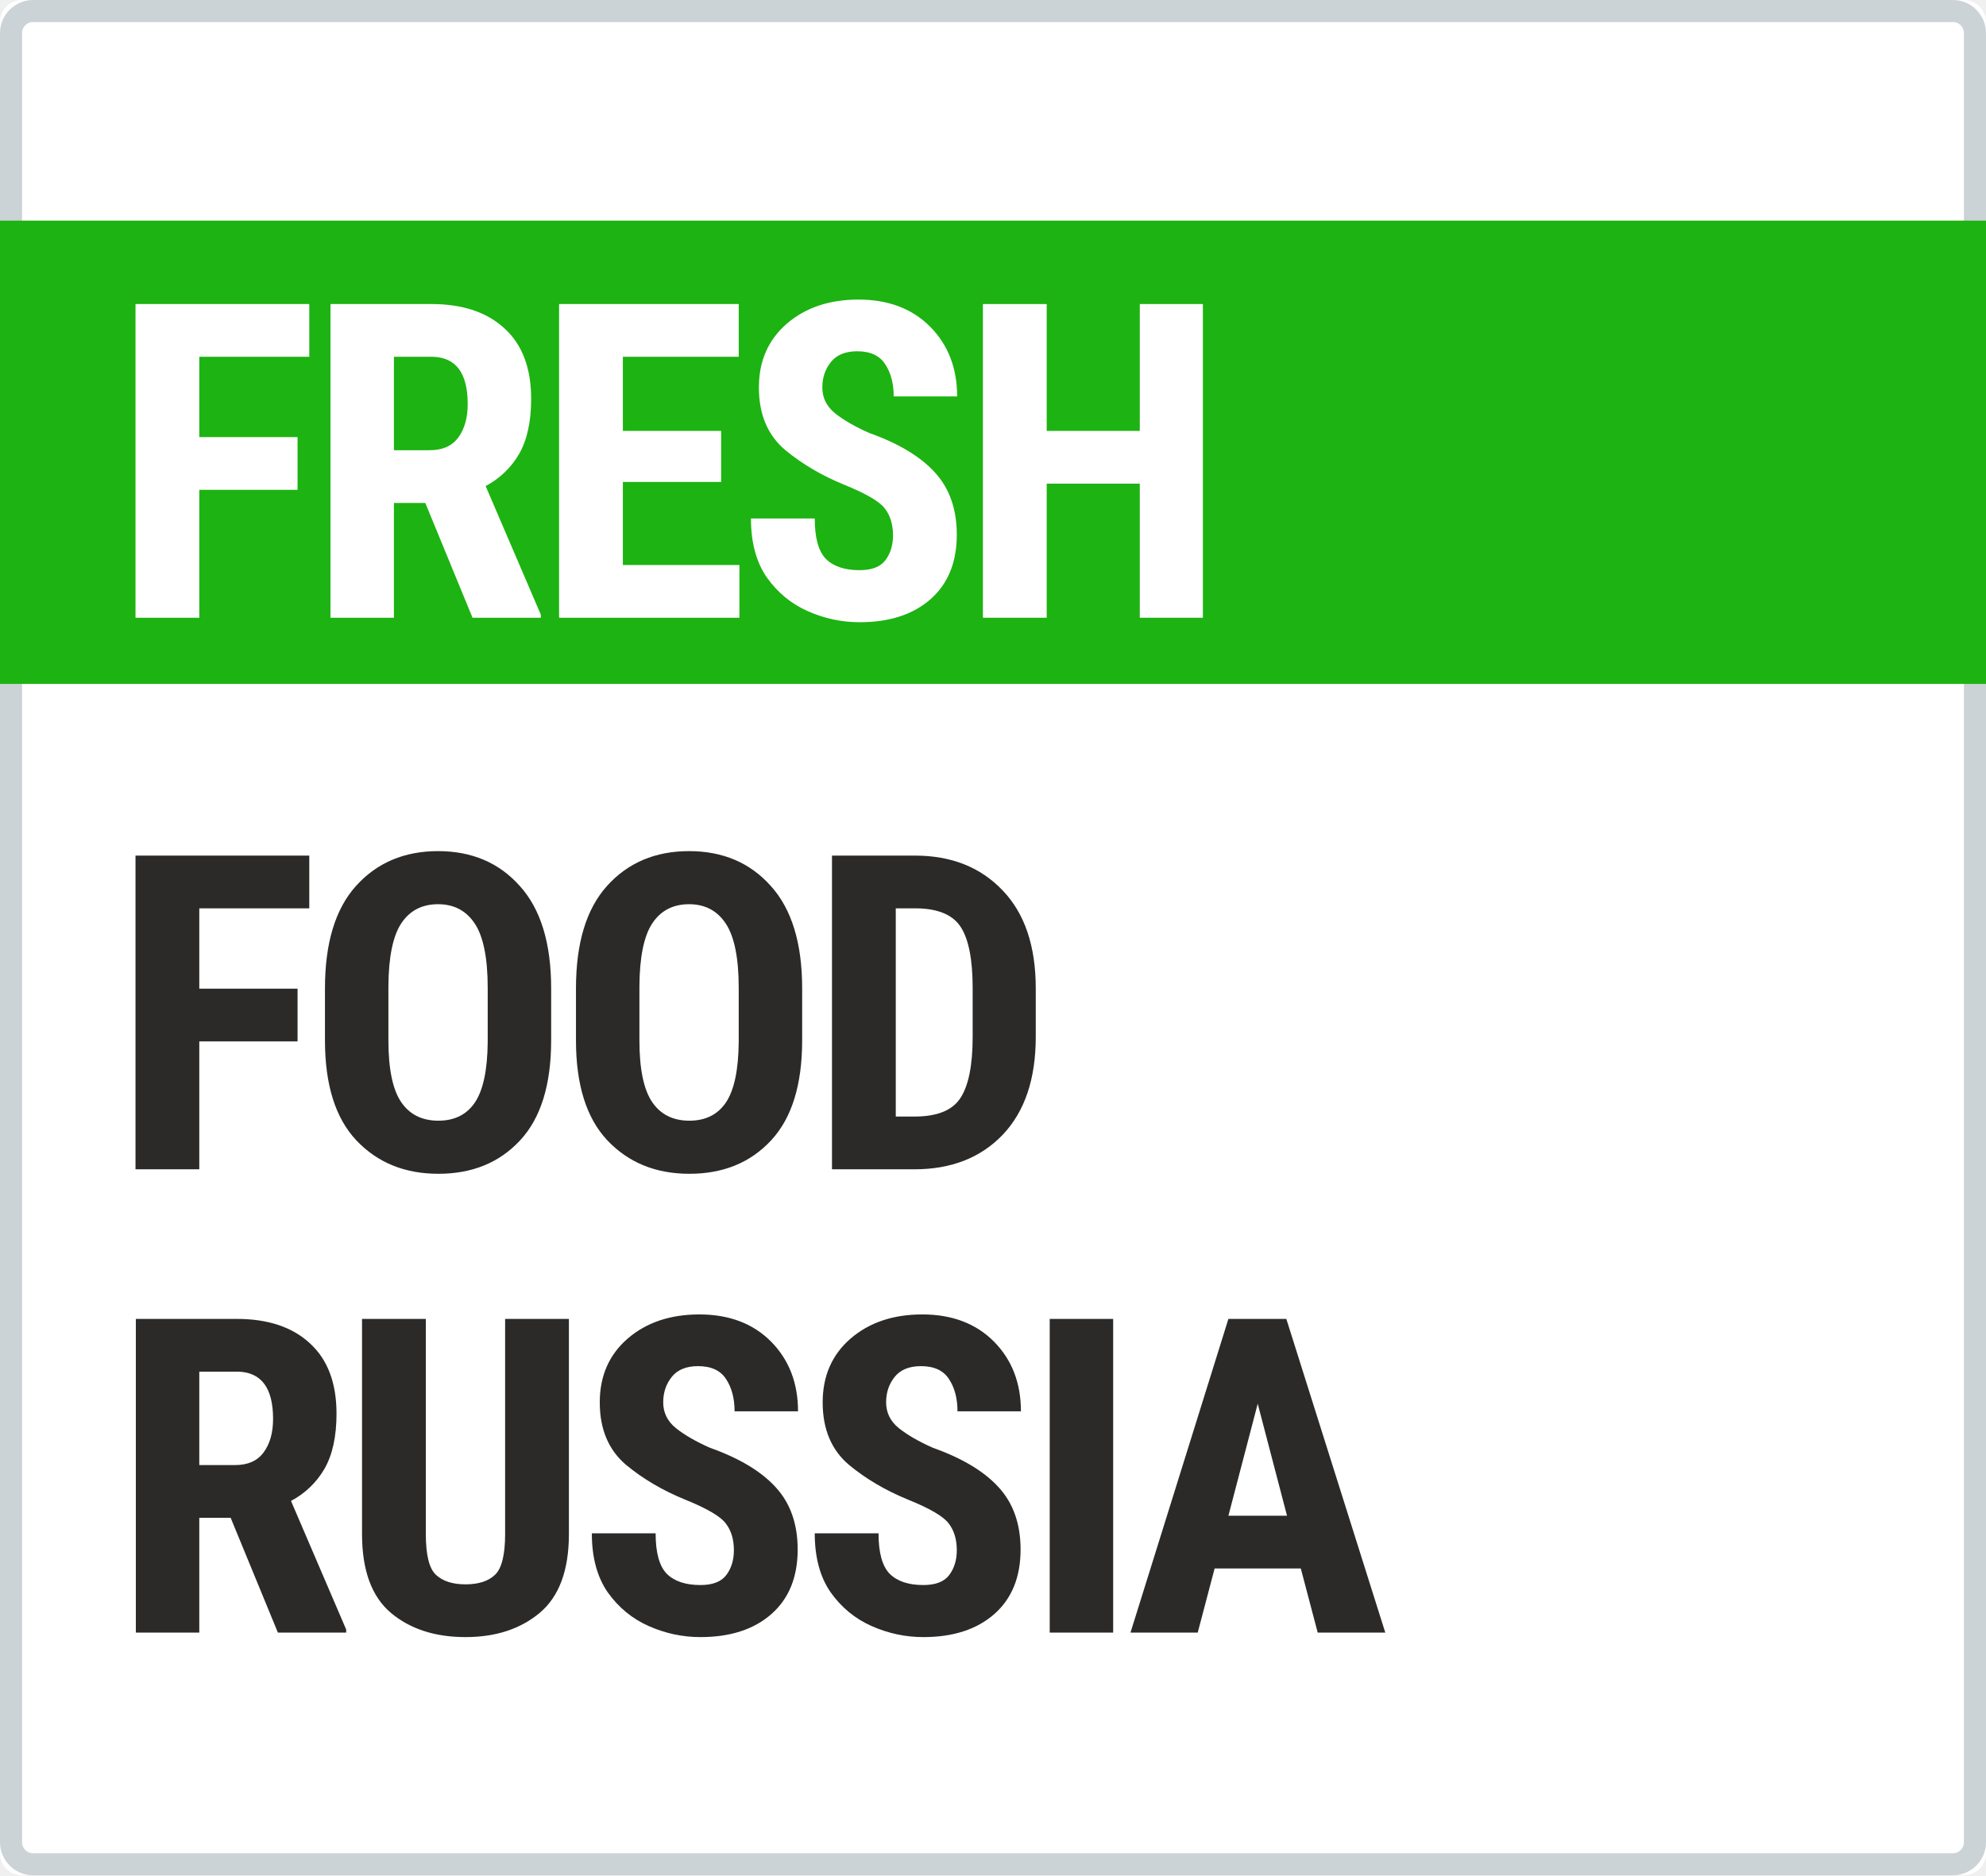
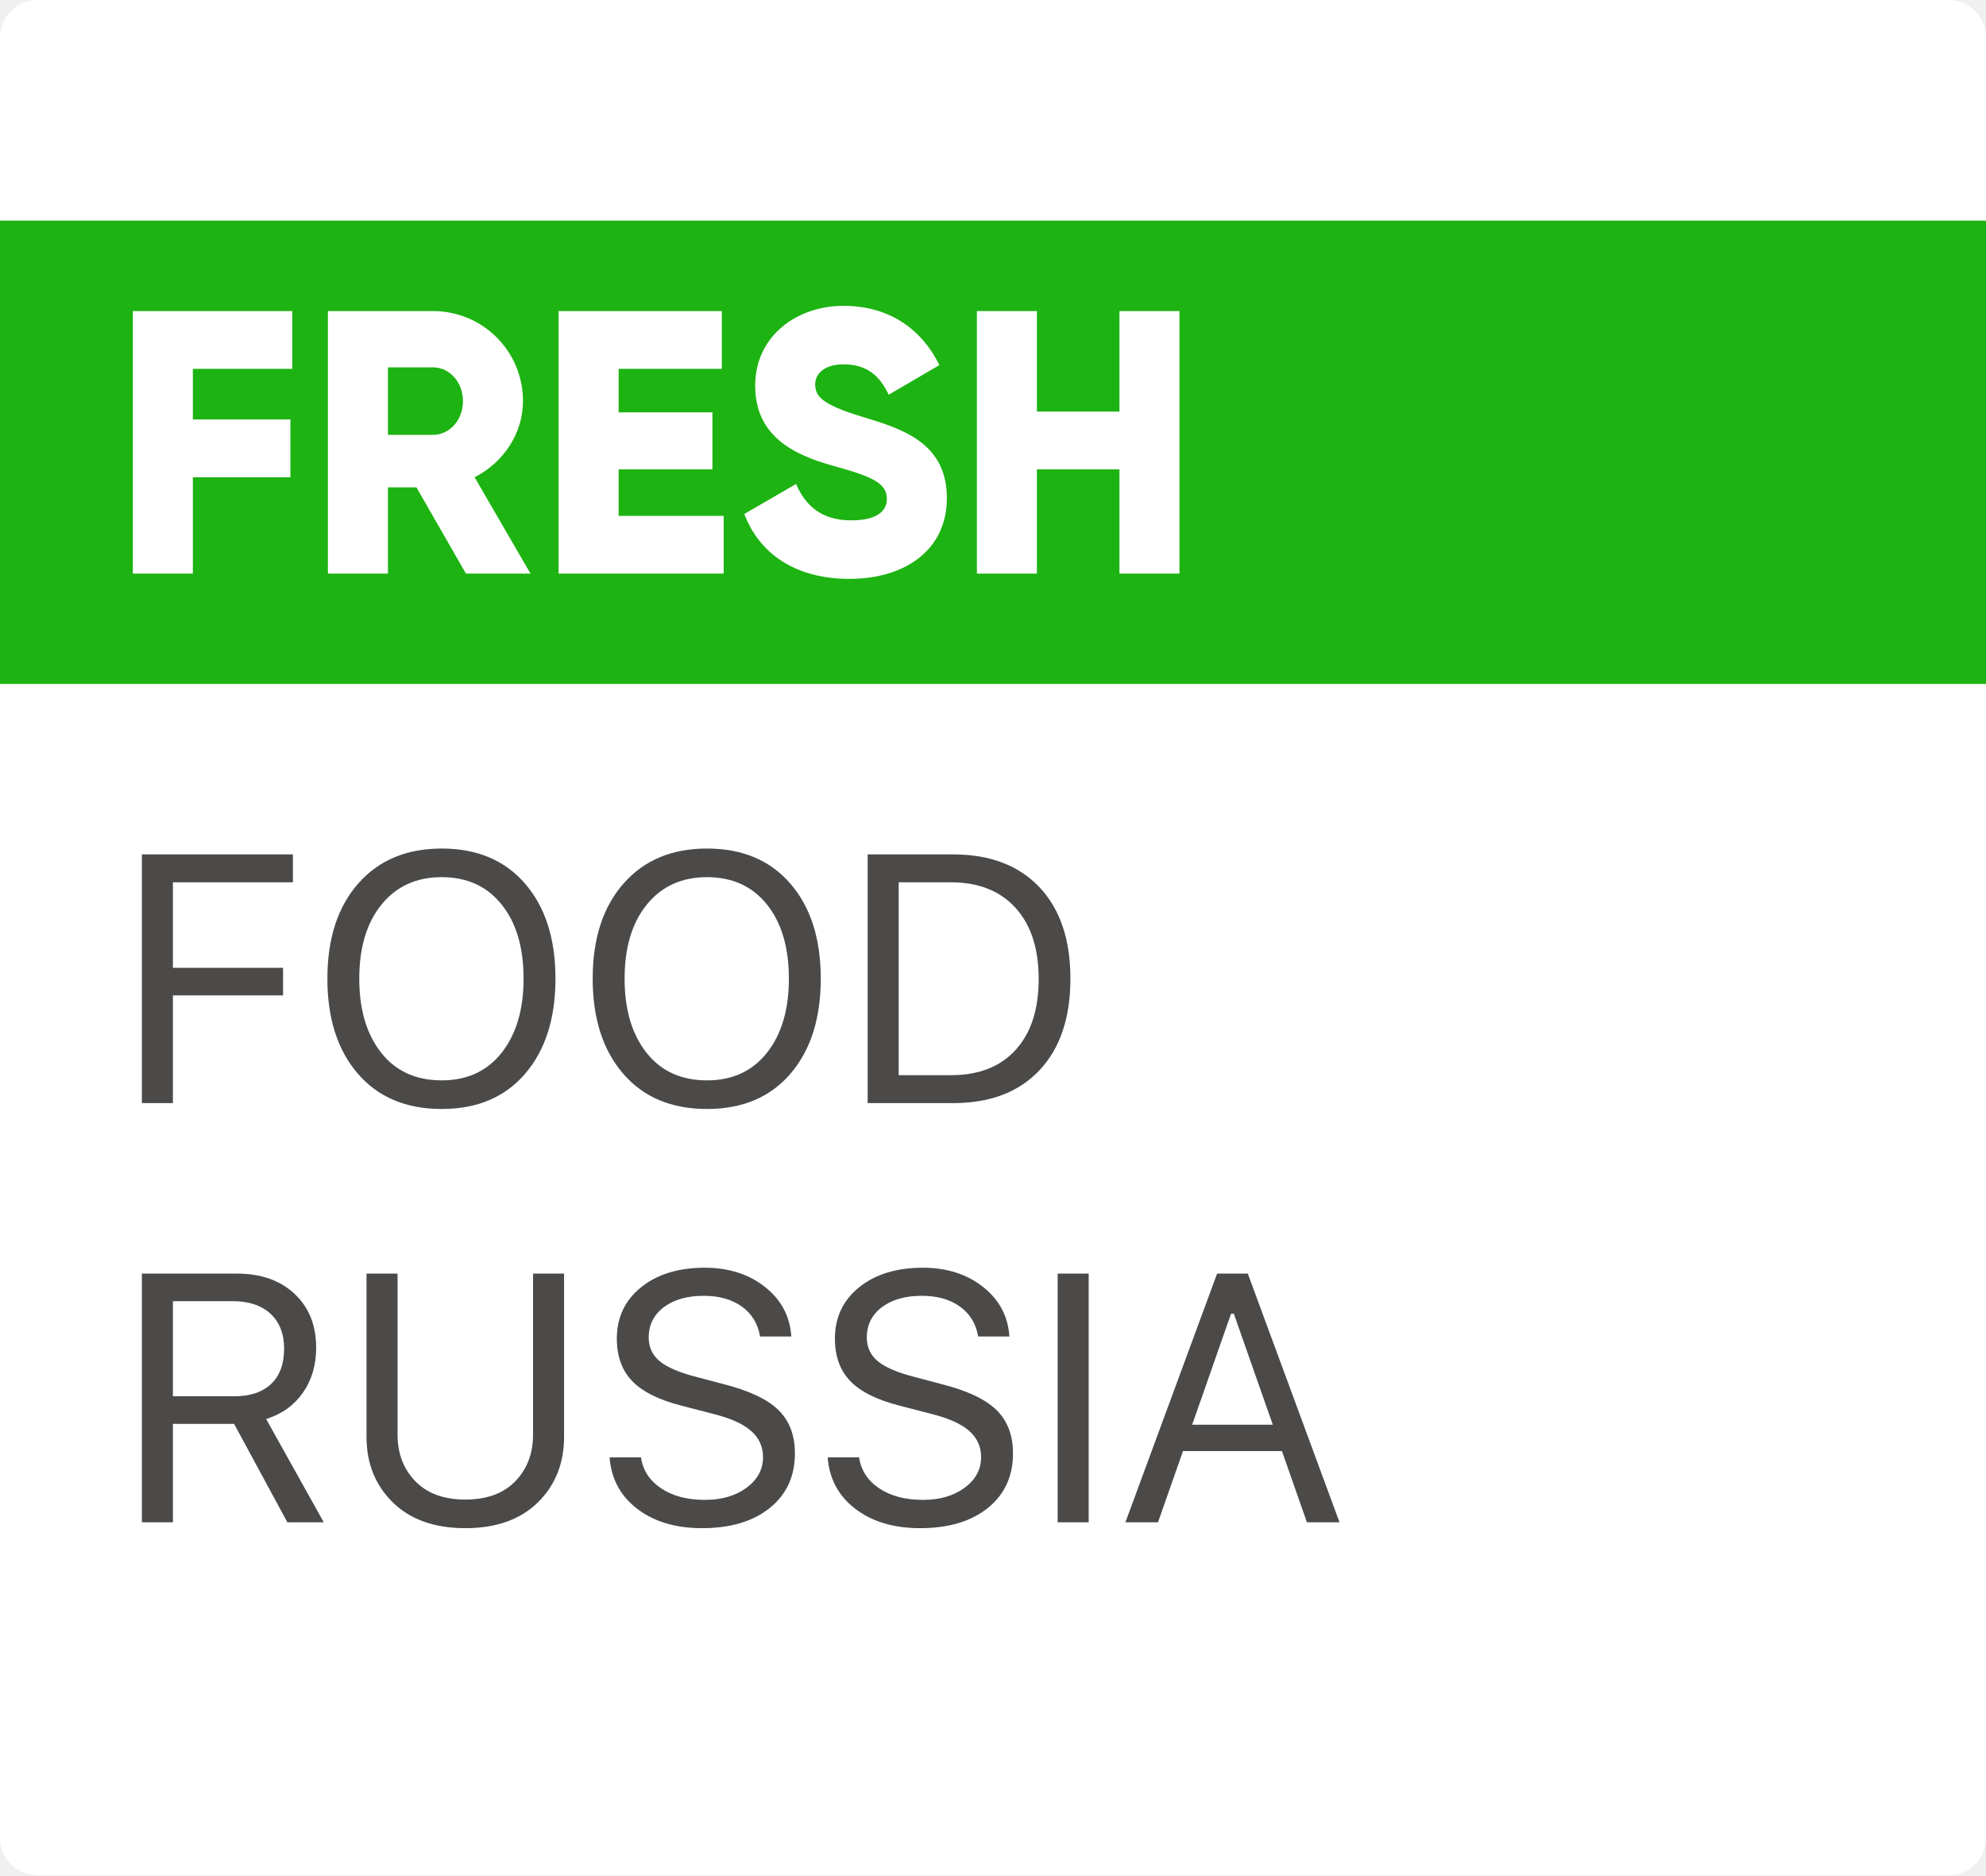
- <svg xmlns="http://www.w3.org/2000/svg" xmlns:xlink="http://www.w3.org/1999/xlink" width="90" height="85" viewBox="0 0 90 85">
-   <defs>
-     <rect id="a" width="90" height="85" rx="1" />
-   </defs>
-   <g fill="none" fill-rule="evenodd">
-     <g>
-       <use fill="#FFF" xlink:href="#a" />
-       <rect width="89" height="84" x=".5" y=".5" stroke="#CCD3D7" rx="1" />
+ <svg xmlns="http://www.w3.org/2000/svg" width="90px" height="85px" viewBox="0 0 90 85" version="1.1">
+   <defs />
+   <g id="Главная" stroke="none" stroke-width="1" fill="none" fill-rule="evenodd">
+     <g id="Group-34" transform="translate(-771, 0)">
+       <g id="fresh-food-russia" transform="translate(771, 0)">
+         <rect id="Rectangle-4-Copy-2" fill="#FFFFFF" x="0" y="0" width="90" height="85" rx="1.698" />
+         <rect id="Rectangle-11" fill="#1DB312" x="-8.5975671e-13" y="10" width="90" height="21" />
+         <path d="M13.245,16.718 L13.245,14.1 L6.02,14.1 L6.02,26 L8.74,26 L8.74,21.631 L13.16,21.631 L13.16,19.013 L8.74,19.013 L8.74,16.718 L13.245,16.718 Z M21.116,26 L18.872,22.09 L17.58,22.09 L17.58,26 L14.86,26 L14.86,14.1 L19.62,14.1 C21.881,14.1 23.7,15.919 23.7,18.18 C23.7,19.642 22.816,20.968 21.507,21.631 L24.04,26 L21.116,26 Z M17.58,16.65 L17.58,19.71 L19.62,19.71 C20.368,19.71 20.98,19.047 20.98,18.18 C20.98,17.313 20.368,16.65 19.62,16.65 L17.58,16.65 Z M28.035,23.382 L28.035,21.274 L32.285,21.274 L32.285,18.69 L28.035,18.69 L28.035,16.718 L32.71,16.718 L32.71,14.1 L25.315,14.1 L25.315,26 L32.795,26 L32.795,23.382 L28.035,23.382 Z M38.49,26.238 C41.074,26.238 42.91,24.878 42.91,22.583 C42.91,20.067 40.887,19.438 39.085,18.894 C37.232,18.333 36.943,17.959 36.943,17.415 C36.943,16.939 37.368,16.514 38.218,16.514 C39.306,16.514 39.867,17.041 40.275,17.891 L42.57,16.548 C41.703,14.797 40.173,13.862 38.218,13.862 C36.161,13.862 34.223,15.188 34.223,17.483 C34.223,19.761 35.957,20.611 37.725,21.104 C39.51,21.597 40.19,21.886 40.19,22.617 C40.19,23.076 39.867,23.586 38.575,23.586 C37.232,23.586 36.501,22.923 36.076,21.937 L33.73,23.297 C34.393,25.048 35.991,26.238 38.49,26.238 Z M50.73,14.1 L50.73,18.656 L46.99,18.656 L46.99,14.1 L44.27,14.1 L44.27,26 L46.99,26 L46.99,21.274 L50.73,21.274 L50.73,26 L53.45,26 L53.45,14.1 L50.73,14.1 Z" id="FRESH" fill="#FFFFFF" />
+         <path d="M7.836,50 L7.836,45.117 L12.828,45.117 L12.828,43.867 L7.836,43.867 L7.836,39.992 L13.273,39.992 L13.273,38.727 L6.43,38.727 L6.43,50 L7.836,50 Z M20.016,38.461 C21.62,38.461 22.88,38.992 23.797,40.055 C24.714,41.117 25.172,42.552 25.172,44.359 C25.172,46.161 24.715,47.596 23.801,48.664 C22.887,49.732 21.625,50.266 20.016,50.266 C18.401,50.266 17.134,49.732 16.215,48.664 C15.296,47.596 14.836,46.161 14.836,44.359 C14.836,42.547 15.301,41.111 16.23,40.051 C17.16,38.991 18.422,38.461 20.016,38.461 Z M20.016,39.758 C18.87,39.758 17.961,40.172 17.289,41 C16.617,41.828 16.281,42.948 16.281,44.359 C16.281,45.755 16.611,46.872 17.27,47.711 C17.928,48.549 18.844,48.969 20.016,48.969 C21.172,48.969 22.079,48.549 22.738,47.711 C23.397,46.872 23.727,45.755 23.727,44.359 C23.727,42.948 23.396,41.828 22.734,41 C22.073,40.172 21.167,39.758 20.016,39.758 Z M32.039,38.461 C33.643,38.461 34.904,38.992 35.82,40.055 C36.737,41.117 37.195,42.552 37.195,44.359 C37.195,46.161 36.738,47.596 35.824,48.664 C34.91,49.732 33.648,50.266 32.039,50.266 C30.424,50.266 29.158,49.732 28.238,48.664 C27.319,47.596 26.859,46.161 26.859,44.359 C26.859,42.547 27.324,41.111 28.254,40.051 C29.184,38.991 30.445,38.461 32.039,38.461 Z M32.039,39.758 C30.893,39.758 29.984,40.172 29.312,41 C28.641,41.828 28.305,42.948 28.305,44.359 C28.305,45.755 28.634,46.872 29.293,47.711 C29.952,48.549 30.867,48.969 32.039,48.969 C33.195,48.969 34.103,48.549 34.762,47.711 C35.421,46.872 35.75,45.755 35.75,44.359 C35.75,42.948 35.419,41.828 34.758,41 C34.096,40.172 33.19,39.758 32.039,39.758 Z M39.32,38.727 L43.188,38.727 C44.859,38.727 46.164,39.221 47.102,40.211 C48.039,41.201 48.508,42.583 48.508,44.359 C48.508,46.135 48.04,47.52 47.105,48.512 C46.171,49.504 44.865,50 43.188,50 L39.32,50 L39.32,38.727 Z M40.727,39.992 L40.727,48.734 L43.094,48.734 C44.354,48.734 45.332,48.352 46.027,47.586 C46.723,46.82 47.07,45.75 47.07,44.375 C47.07,42.995 46.72,41.919 46.02,41.148 C45.319,40.378 44.344,39.992 43.094,39.992 L40.727,39.992 Z M7.836,58.977 L7.836,63.289 L10.609,63.289 C11.333,63.289 11.892,63.103 12.285,62.73 C12.678,62.358 12.875,61.826 12.875,61.133 C12.875,60.456 12.669,59.927 12.258,59.547 C11.846,59.167 11.276,58.977 10.547,58.977 L7.836,58.977 Z M7.836,64.539 L7.836,69 L6.43,69 L6.43,57.727 L10.734,57.727 C11.823,57.727 12.694,58.033 13.348,58.645 C14.001,59.257 14.328,60.07 14.328,61.086 C14.328,61.872 14.128,62.552 13.727,63.125 C13.326,63.698 12.771,64.096 12.062,64.32 L14.672,69 L13.023,69 L10.609,64.539 L7.836,64.539 Z M18.016,57.727 L16.609,57.727 L16.609,65.125 C16.609,66.328 17.007,67.319 17.801,68.098 C18.595,68.876 19.69,69.266 21.086,69.266 C22.487,69.266 23.583,68.876 24.375,68.098 C25.167,67.319 25.562,66.328 25.562,65.125 L25.562,57.727 L24.156,57.727 L24.156,65.031 C24.156,65.88 23.889,66.582 23.355,67.137 C22.822,67.691 22.065,67.969 21.086,67.969 C20.112,67.969 19.357,67.691 18.82,67.137 C18.284,66.582 18.016,65.88 18.016,65.031 L18.016,57.727 Z M27.625,66.055 C27.698,67.029 28.116,67.807 28.879,68.391 C29.642,68.974 30.62,69.266 31.812,69.266 C33.104,69.266 34.129,68.96 34.887,68.348 C35.645,67.736 36.023,66.911 36.023,65.875 C36.023,65.047 35.77,64.388 35.262,63.898 C34.754,63.409 33.917,63.018 32.75,62.727 L31.57,62.414 C30.794,62.216 30.238,61.979 29.902,61.703 C29.566,61.427 29.398,61.068 29.398,60.625 C29.398,60.052 29.626,59.594 30.082,59.25 C30.538,58.906 31.141,58.734 31.891,58.734 C32.594,58.734 33.171,58.897 33.621,59.223 C34.072,59.548 34.346,60 34.445,60.578 L35.859,60.578 C35.802,59.667 35.406,58.919 34.672,58.336 C33.937,57.753 33.026,57.461 31.938,57.461 C30.745,57.461 29.783,57.757 29.051,58.348 C28.319,58.939 27.953,59.714 27.953,60.672 C27.953,61.474 28.185,62.116 28.648,62.598 C29.112,63.079 29.854,63.451 30.875,63.711 L32.32,64.086 C33.096,64.279 33.667,64.534 34.031,64.852 C34.396,65.169 34.578,65.568 34.578,66.047 C34.578,66.604 34.329,67.066 33.832,67.434 C33.335,67.801 32.706,67.984 31.945,67.984 C31.143,67.984 30.482,67.81 29.961,67.461 C29.44,67.112 29.135,66.643 29.047,66.055 L27.625,66.055 Z M37.508,66.055 C37.581,67.029 37.999,67.807 38.762,68.391 C39.525,68.974 40.503,69.266 41.695,69.266 C42.987,69.266 44.012,68.96 44.77,68.348 C45.527,67.736 45.906,66.911 45.906,65.875 C45.906,65.047 45.652,64.388 45.145,63.898 C44.637,63.409 43.799,63.018 42.633,62.727 L41.453,62.414 C40.677,62.216 40.121,61.979 39.785,61.703 C39.449,61.427 39.281,61.068 39.281,60.625 C39.281,60.052 39.509,59.594 39.965,59.25 C40.421,58.906 41.023,58.734 41.773,58.734 C42.477,58.734 43.053,58.897 43.504,59.223 C43.954,59.548 44.229,60 44.328,60.578 L45.742,60.578 C45.685,59.667 45.289,58.919 44.555,58.336 C43.82,57.753 42.909,57.461 41.82,57.461 C40.628,57.461 39.665,57.757 38.934,58.348 C38.202,58.939 37.836,59.714 37.836,60.672 C37.836,61.474 38.068,62.116 38.531,62.598 C38.995,63.079 39.737,63.451 40.758,63.711 L42.203,64.086 C42.979,64.279 43.549,64.534 43.914,64.852 C44.279,65.169 44.461,65.568 44.461,66.047 C44.461,66.604 44.212,67.066 43.715,67.434 C43.217,67.801 42.589,67.984 41.828,67.984 C41.026,67.984 40.365,67.81 39.844,67.461 C39.323,67.112 39.018,66.643 38.93,66.055 L37.508,66.055 Z M49.336,69 L49.336,57.727 L47.93,57.727 L47.93,69 L49.336,69 Z M59.227,69 L59.055,68.512 C58.94,68.186 58.809,67.811 58.66,67.387 C58.512,66.962 58.38,66.587 58.266,66.262 L58.094,65.773 L53.609,65.773 L52.477,69 L51,69 L55.156,57.727 L56.547,57.727 L60.703,69 L59.227,69 Z M55.789,59.547 L55.609,60.055 C55.49,60.393 55.342,60.812 55.168,61.312 L54.645,62.812 C54.47,63.313 54.323,63.732 54.203,64.07 L54.023,64.578 L57.68,64.578 L55.914,59.547 L55.789,59.547 Z" id="FOOD-RUSSIA" fill="#2B2A29" opacity="0.85" />
+       </g>
    </g>
-     <path fill="#1DB312" d="M0 10h90v21H0z" />
-     <text fill="#FFF" font-family="RobotoCondensed-Bold, Roboto Condensed" font-size="20" font-style="condensed" font-weight="bold" letter-spacing="-.7">
-       <tspan x="5" y="28">FRES</tspan>
-       <tspan x="43.401" y="28">H</tspan>
-     </text>
-     <text fill="#2B2A29" font-family="RobotoCondensed-Bold, Roboto Condensed" font-size="20" font-style="condensed" font-weight="bold" letter-spacing="-.7">
-       <tspan x="5" y="53">FOOD</tspan>
-       <tspan x="5" y="74">RUSSI</tspan>
-       <tspan x="51.012" y="74">A</tspan>
-     </text>
  </g>
</svg>
